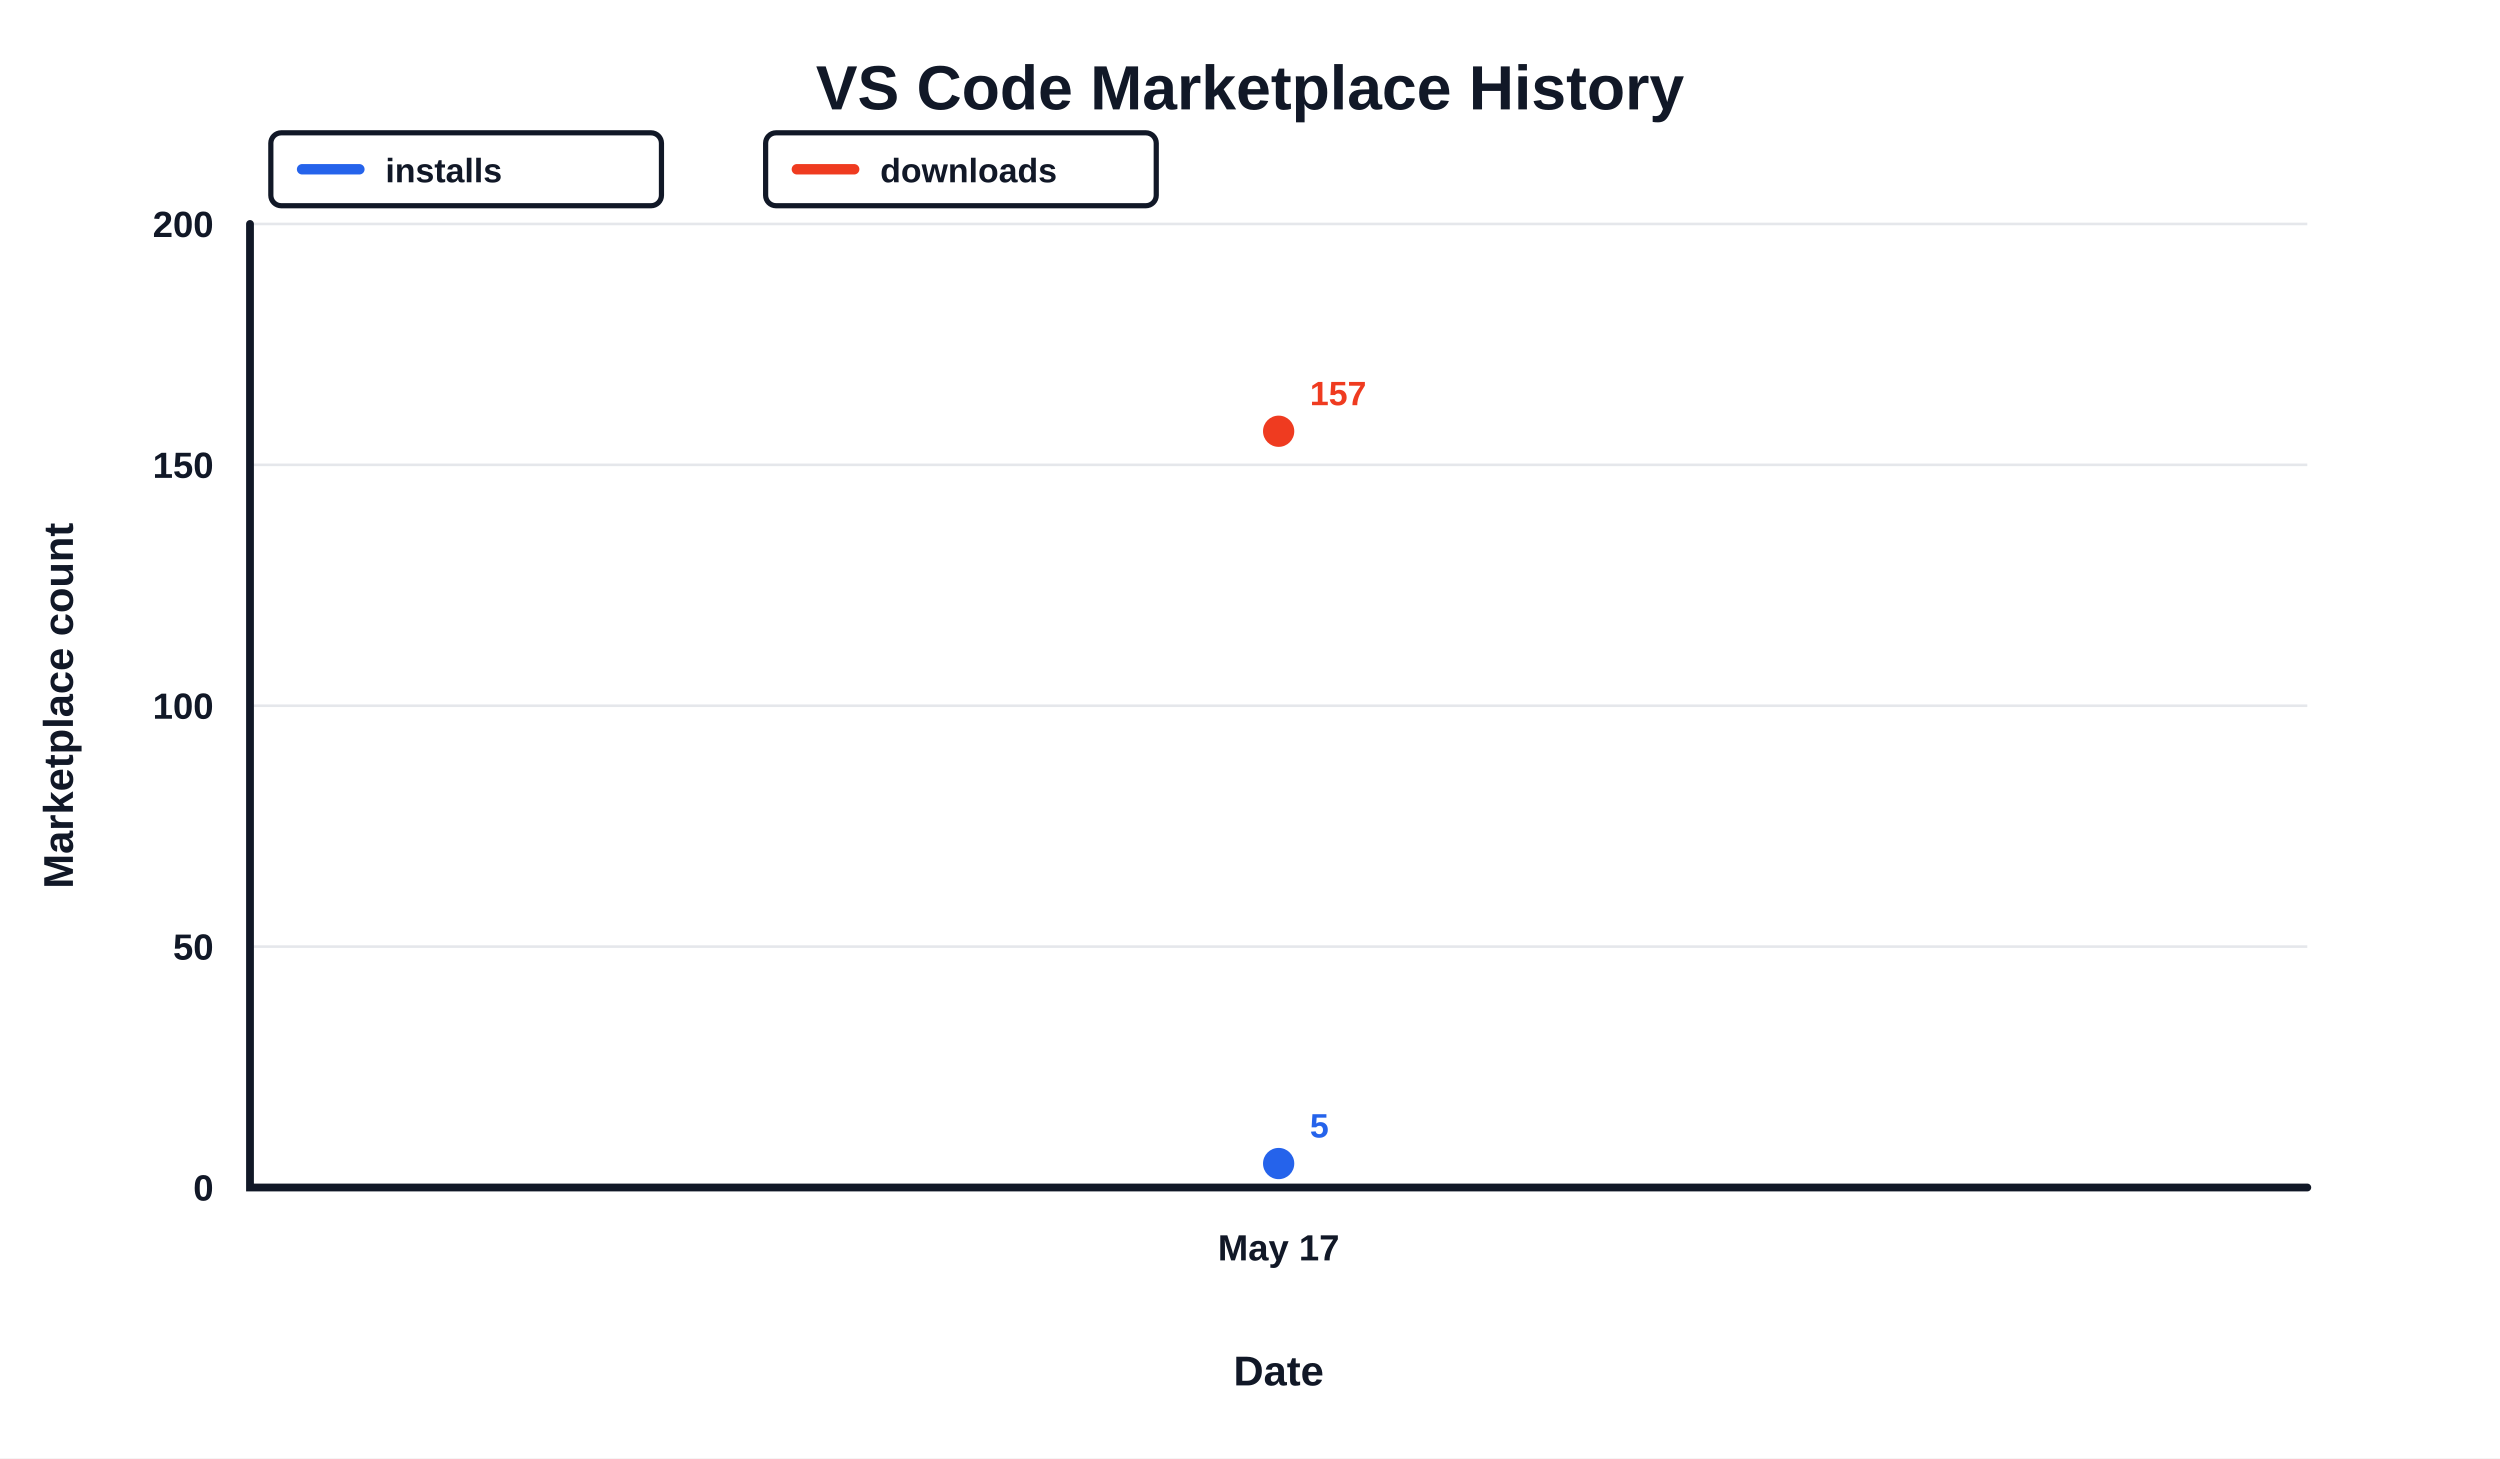
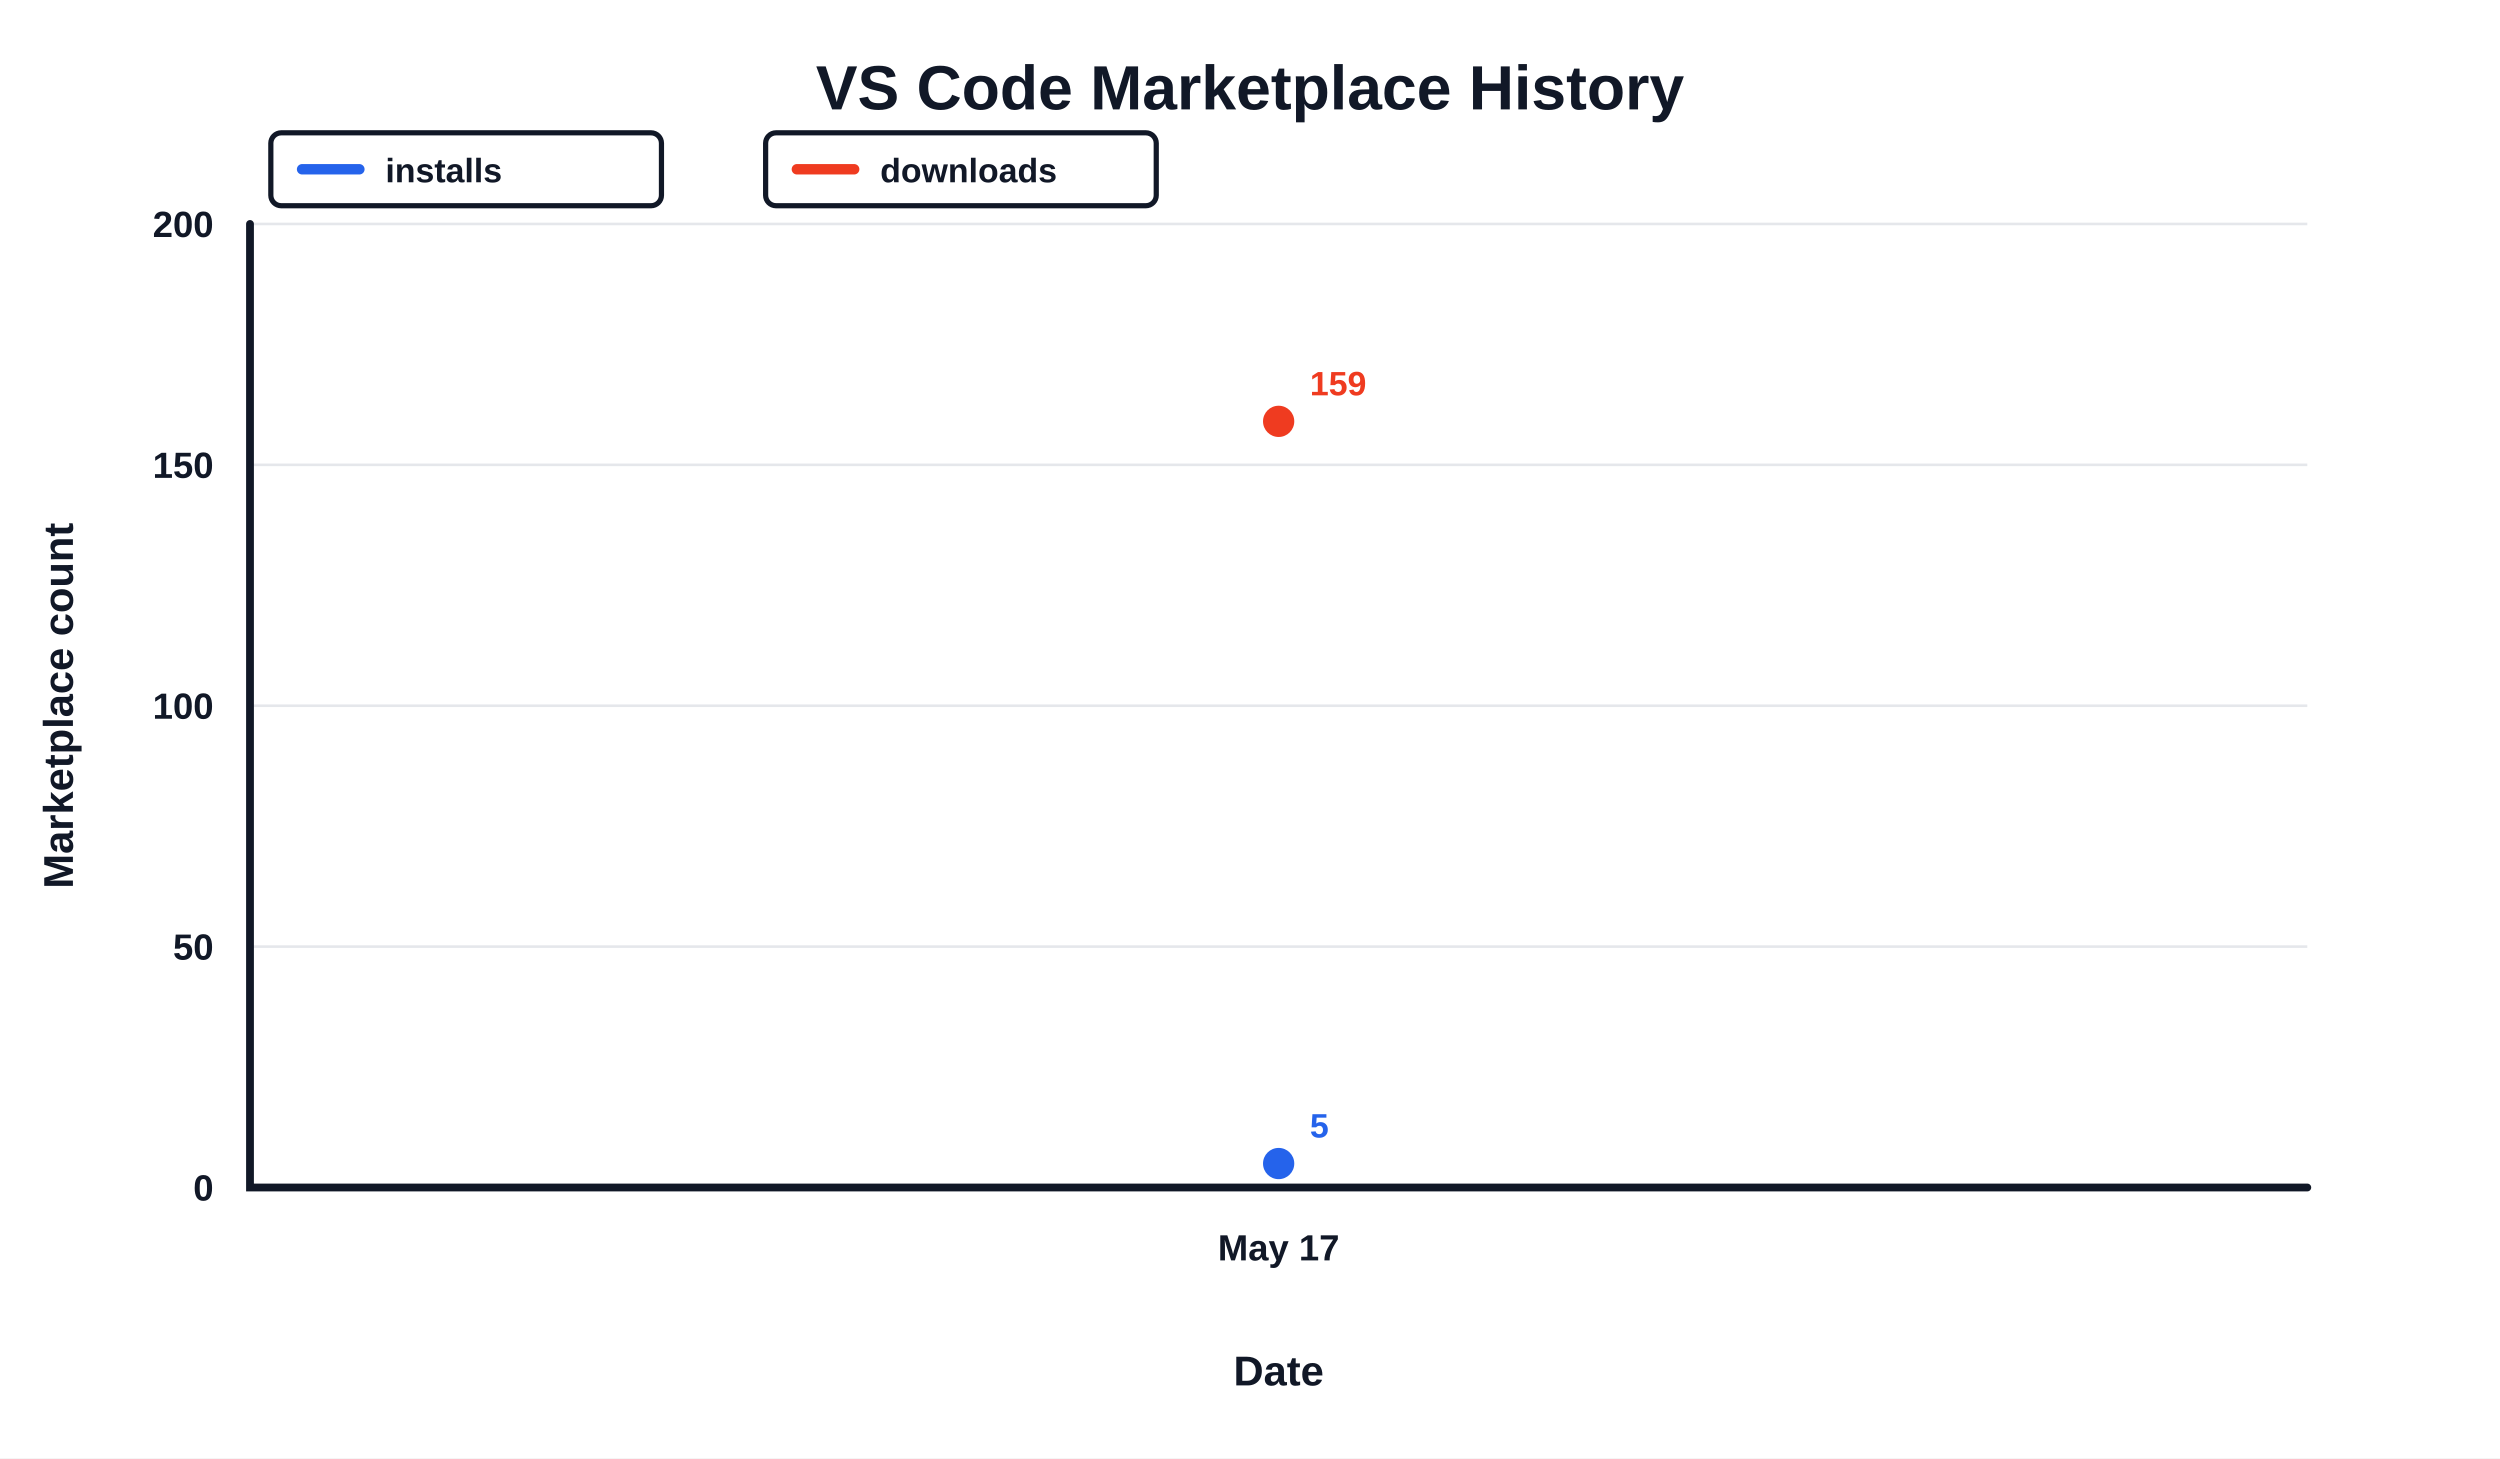
<svg xmlns="http://www.w3.org/2000/svg" width="960" height="560" viewBox="0 0 960 560" role="img" aria-label="Pain-Labs.edo-tensei VS Code Marketplace History line chart">
  <rect width="960" height="560" fill="#ffffff" />
  <text x="480" y="42" text-anchor="middle" font-family="Segoe UI, Arial, sans-serif" font-size="24" font-weight="700" fill="#111827">VS Code Marketplace History</text>
  <g transform="translate(104,64)">
    <rect x="0" y="-13" width="150" height="28" rx="4" fill="#ffffff" stroke="#111827" stroke-width="2" />
    <line x1="12" y1="1" x2="34" y2="1" stroke="#2563eb" stroke-width="4" stroke-linecap="round" />
    <text x="44" y="6" font-family="Segoe UI, Arial, sans-serif" font-size="13" font-weight="600" fill="#111827">installs</text>
  </g>
  <g transform="translate(294,64)">
    <rect x="0" y="-13" width="150" height="28" rx="4" fill="#ffffff" stroke="#111827" stroke-width="2" />
    <line x1="12" y1="1" x2="34" y2="1" stroke="#ef3b20" stroke-width="4" stroke-linecap="round" />
    <text x="44" y="6" font-family="Segoe UI, Arial, sans-serif" font-size="13" font-weight="600" fill="#111827">downloads</text>
  </g>
  <line x1="96" y1="456.0" x2="886" y2="456.0" stroke="#e5e7eb" stroke-width="1" />
  <text x="82" y="461.0" text-anchor="end" font-family="Segoe UI, Arial, sans-serif" font-size="14" font-weight="600" fill="#111827">0</text>
  <line x1="96" y1="363.5" x2="886" y2="363.5" stroke="#e5e7eb" stroke-width="1" />
  <text x="82" y="368.5" text-anchor="end" font-family="Segoe UI, Arial, sans-serif" font-size="14" font-weight="600" fill="#111827">50</text>
  <line x1="96" y1="271.0" x2="886" y2="271.0" stroke="#e5e7eb" stroke-width="1" />
  <text x="82" y="276.0" text-anchor="end" font-family="Segoe UI, Arial, sans-serif" font-size="14" font-weight="600" fill="#111827">100</text>
  <line x1="96" y1="178.5" x2="886" y2="178.5" stroke="#e5e7eb" stroke-width="1" />
  <text x="82" y="183.5" text-anchor="end" font-family="Segoe UI, Arial, sans-serif" font-size="14" font-weight="600" fill="#111827">150</text>
  <line x1="96" y1="86.0" x2="886" y2="86.0" stroke="#e5e7eb" stroke-width="1" />
  <text x="82" y="91.0" text-anchor="end" font-family="Segoe UI, Arial, sans-serif" font-size="14" font-weight="600" fill="#111827">200</text>
  <path d="M96,86 L96,456 L886,456" fill="none" stroke="#111827" stroke-width="3" stroke-linecap="round" />
  <circle cx="491.0" cy="446.8" r="6" fill="#2563eb" />
  <text x="503.0" y="436.8" font-family="Segoe UI, Arial, sans-serif" font-size="13" font-weight="700" fill="#2563eb">5</text>
-   <circle cx="491.0" cy="165.6" r="6" fill="#ef3b20" />
-   <text x="503.0" y="155.6" font-family="Segoe UI, Arial, sans-serif" font-size="13" font-weight="700" fill="#ef3b20">157</text>
+   <circle cx="491.0" cy="161.8" r="6" fill="#ef3b20" />
+   <text x="503.0" y="151.8" font-family="Segoe UI, Arial, sans-serif" font-size="13" font-weight="700" fill="#ef3b20">159</text>
  <text x="491.0" y="484" text-anchor="middle" font-family="Segoe UI, Arial, sans-serif" font-size="14" font-weight="600" fill="#111827">May 17</text>
  <text x="491" y="532" text-anchor="middle" font-family="Segoe UI, Arial, sans-serif" font-size="16" font-weight="600" fill="#111827">Date</text>
  <text transform="translate(28 271) rotate(-90)" text-anchor="middle" font-family="Segoe UI, Arial, sans-serif" font-size="16" font-weight="600" fill="#111827">Marketplace count</text>
</svg>
